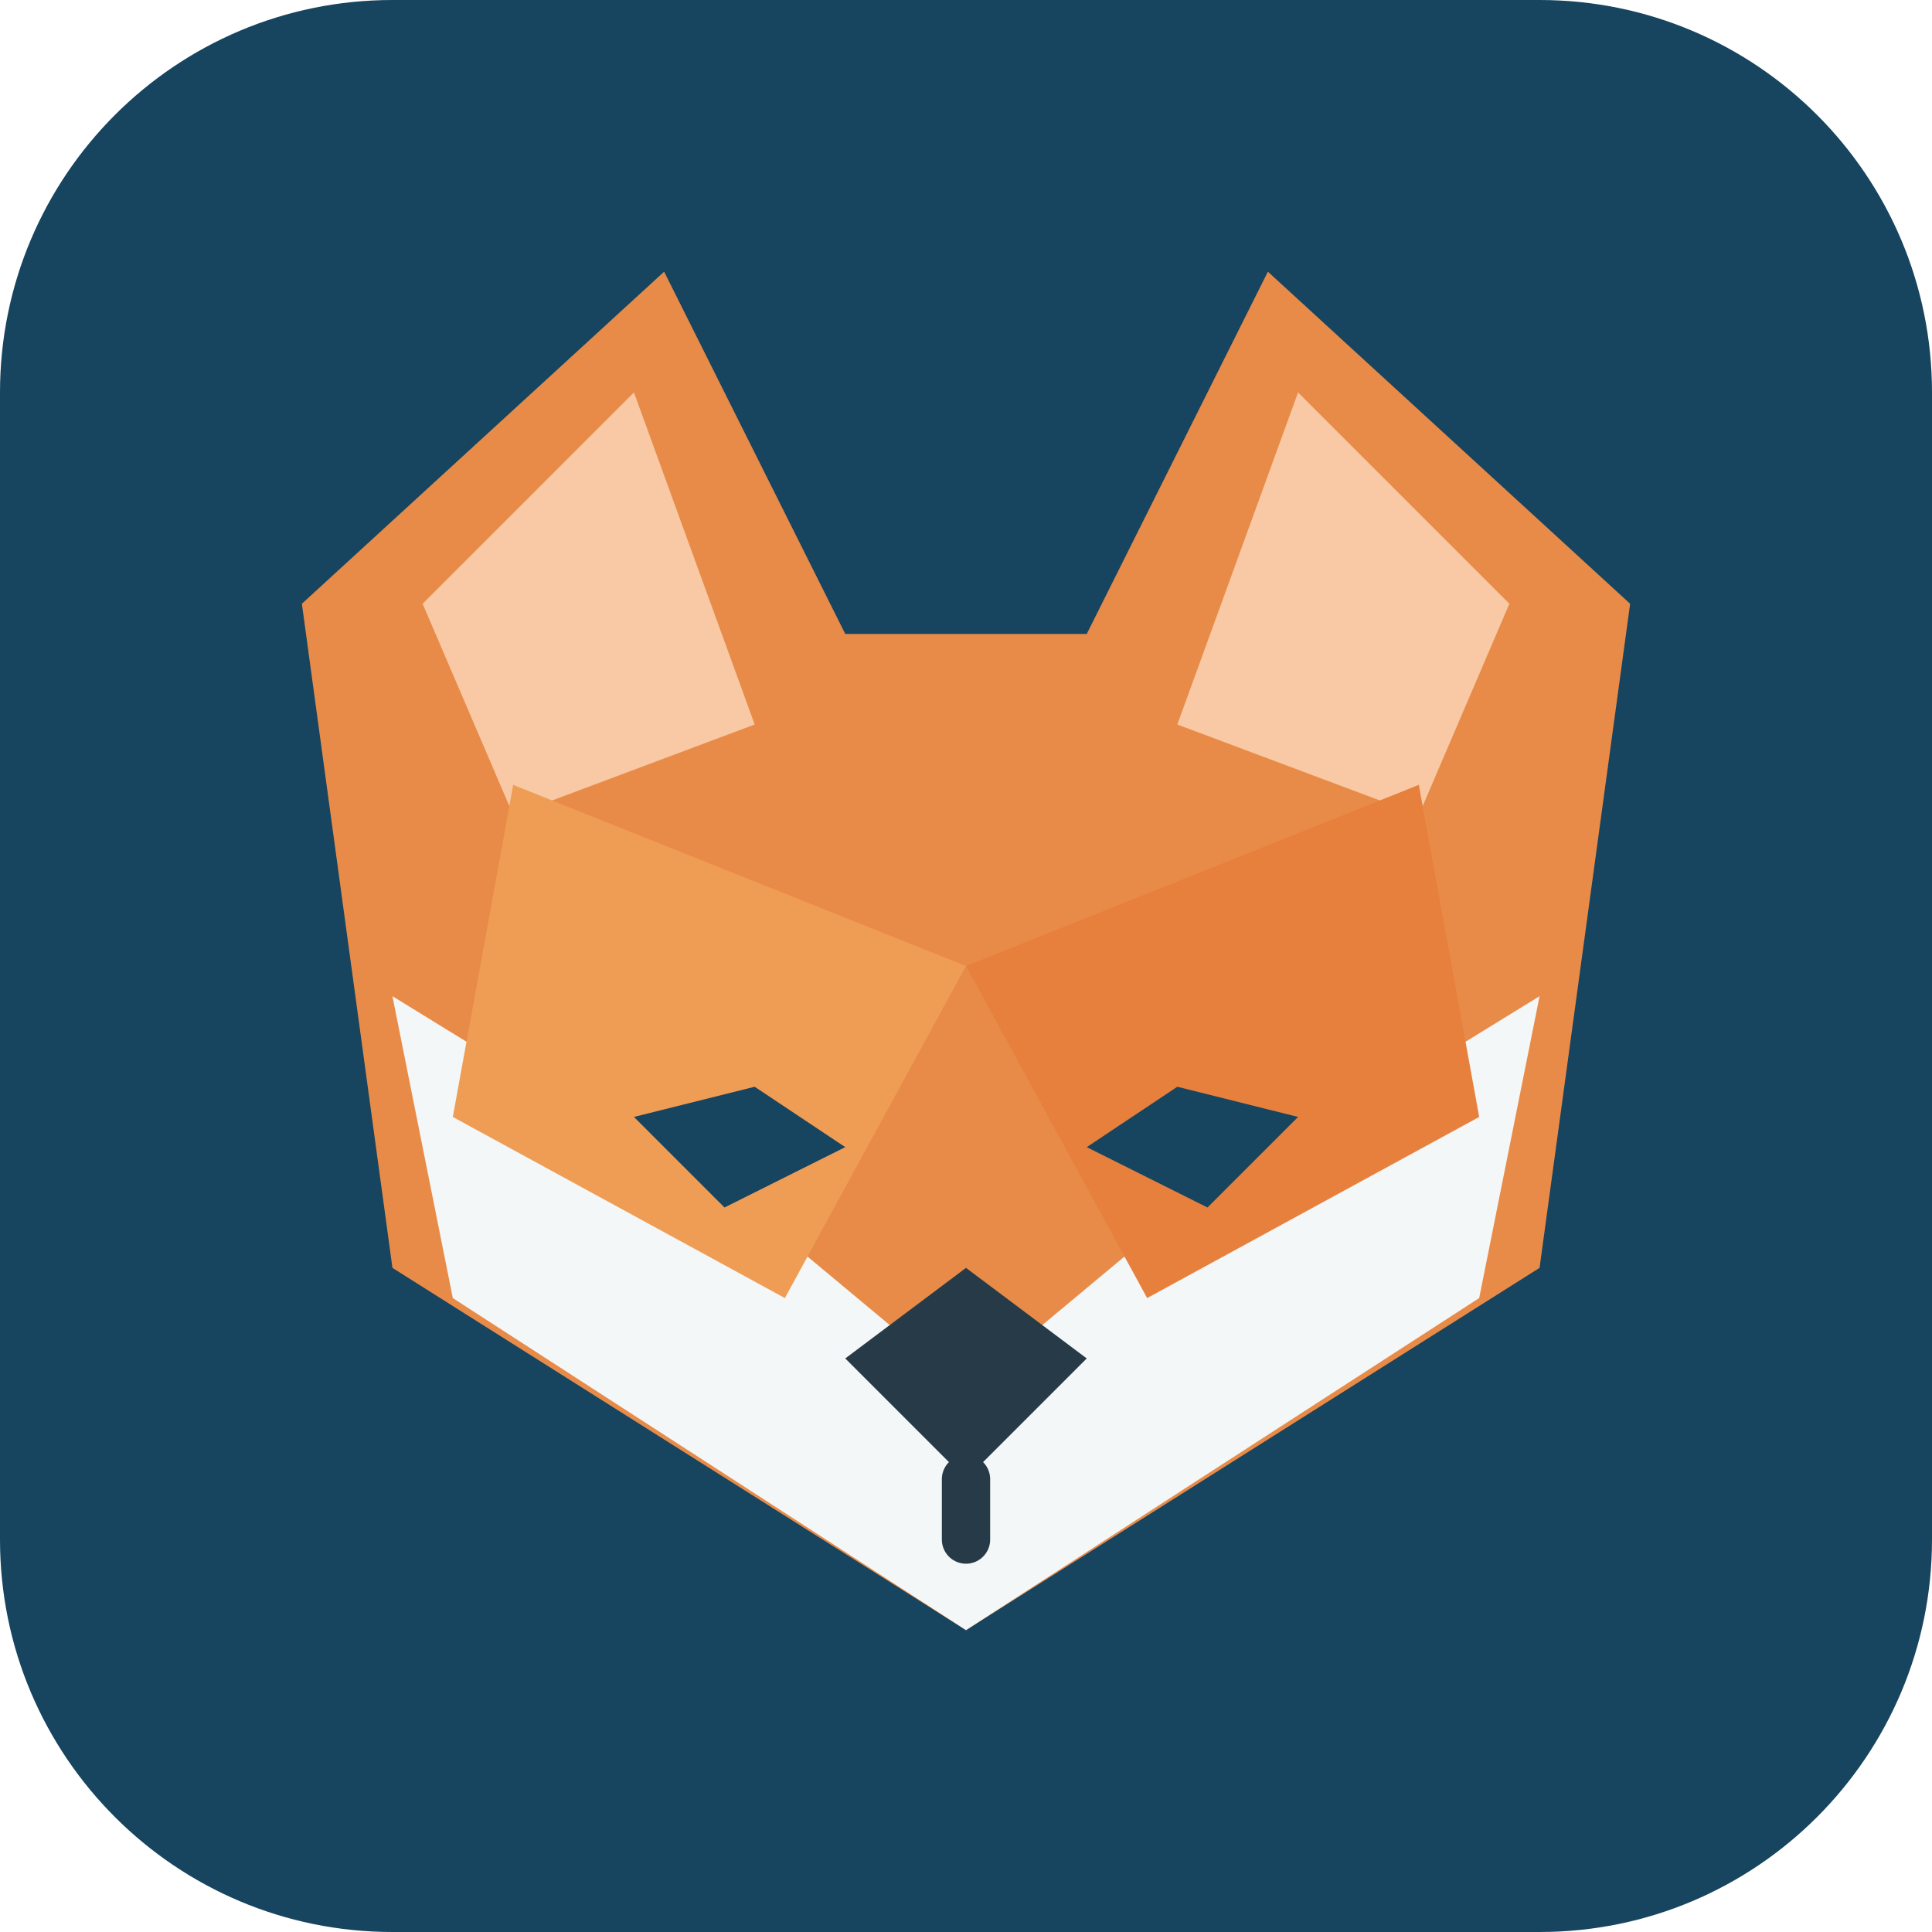
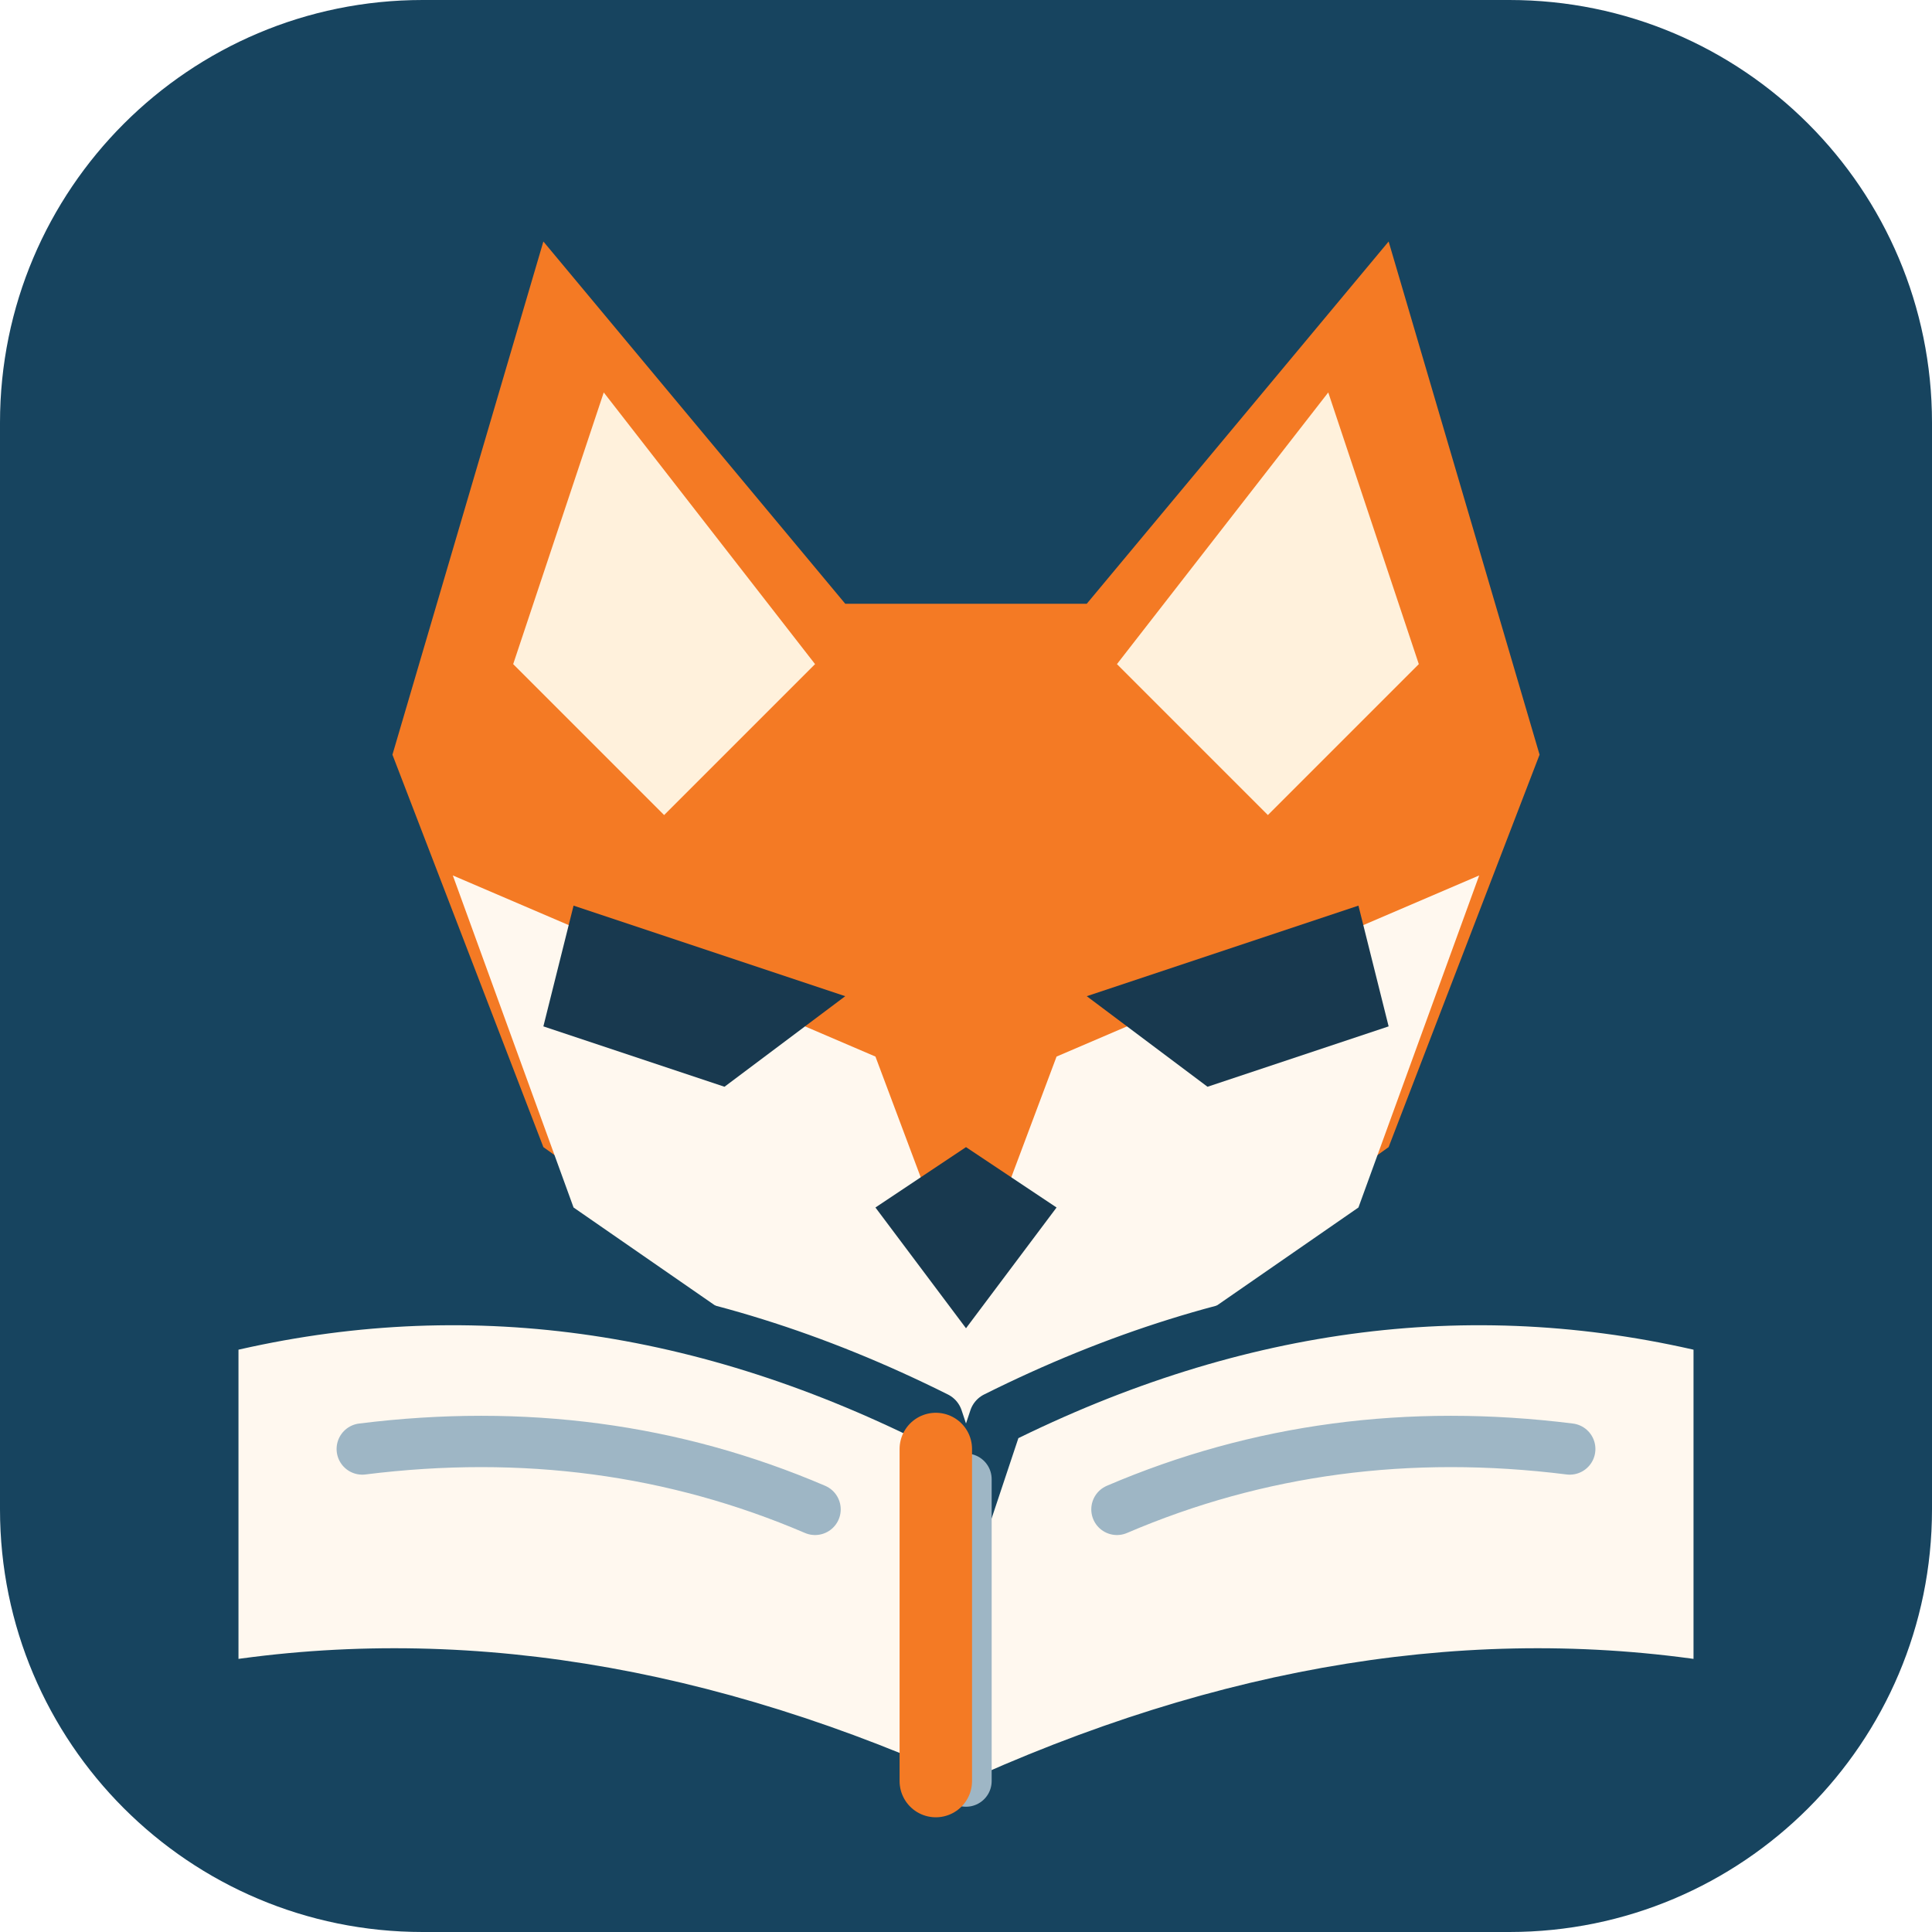
- <svg xmlns="http://www.w3.org/2000/svg" viewBox="0 0 64 64" role="img" aria-label="Orange fox">
-   <rect width="64" height="64" rx="13" fill="#17445f" />
-   <path d="M10 20 22 9 28 21h8L42 9l12 11-3 22-19 12L13 42Z" fill="#e88b48" />
-   <path d="m14 20 7-7 4 11-8 3Z" fill="#f8c9a4" />
-   <path d="m50 20-7-7-4 11 8 3Z" fill="#f8c9a4" />
-   <path d="M13 33 26 41 32 46 38 41 51 33 49 43 32 54 15 43Z" fill="#f4f7f7" />
-   <path d="m17 26 15 6-6 11-11-6Z" fill="#ef9c55" />
-   <path d="m47 26-15 6 6 11 11-6Z" fill="#e7803d" />
-   <path d="m25 36 3 2-4 2-3-3ZM39 36l-3 2 4 2 3-3Z" fill="#17445f" />
-   <path d="m28 45 4-3 4 3-4 4Z" fill="#263b47" />
-   <path d="M32 49v2" stroke="#263b47" stroke-width="1.6" stroke-linecap="round" />
+ <svg xmlns="http://www.w3.org/2000/svg" viewBox="0 0 64 64" role="img" aria-label="Fox and open book">
+   <rect width="64" height="64" rx="14" fill="#17445f" />
+   <path d="M13 25 18 8 28 20h8L46 8l5 17-5 13-14 10-14-10Z" fill="#f47a24" />
+   <path d="m17 22 3-9 7 9-5 5Zm30 0-3-9-7 9 5 5Z" fill="#fff1dc" />
+   <path d="M15 29 29 35 32 43 35 35 49 29 45 40 32 49 19 40Z" fill="#fff8ef" />
+   <path d="m19 30 9 3-4 3-6-2Zm26 0-9 3 4 3 6-2Z" fill="#18394f" />
+   <path d="m29 40 3-2 3 2-3 4Z" fill="#18394f" />
+   <path d="M7 44q12-3 24 3l1 3 1-3q12-6 24-3v12q-12-2-25 4Q19 54 7 56Z" fill="#fff8ef" stroke="#17445f" stroke-width="1.8" stroke-linejoin="round" />
+   <path d="M32 49v10M12 48q8-1 15 2m10 0q7-3 15-2" fill="none" stroke="#9eb6c5" stroke-width="1.7" stroke-linecap="round" />
+   <path d="M31 48v11" stroke="#f47a24" stroke-width="2.4" stroke-linecap="round" />
</svg>
